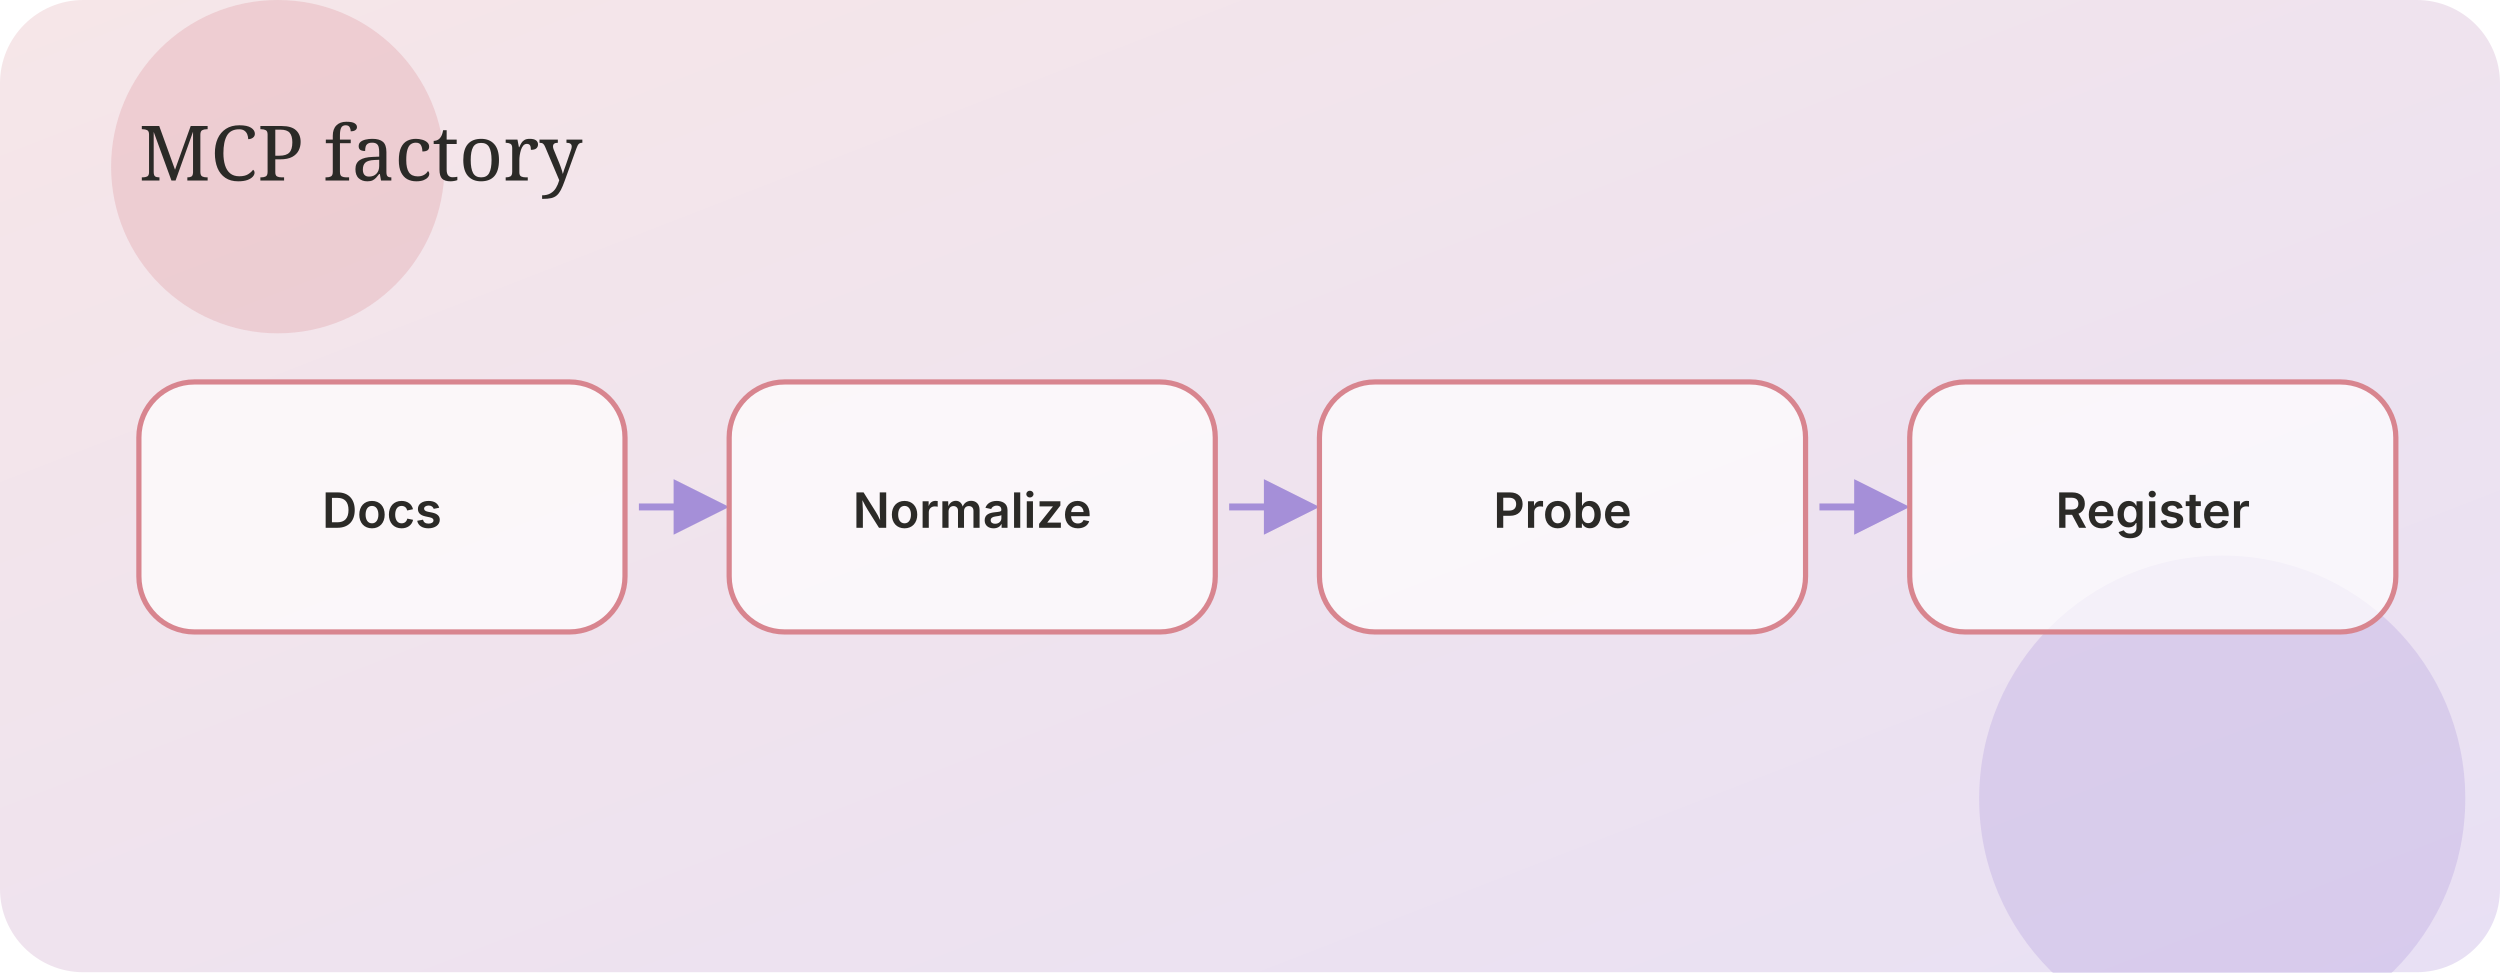
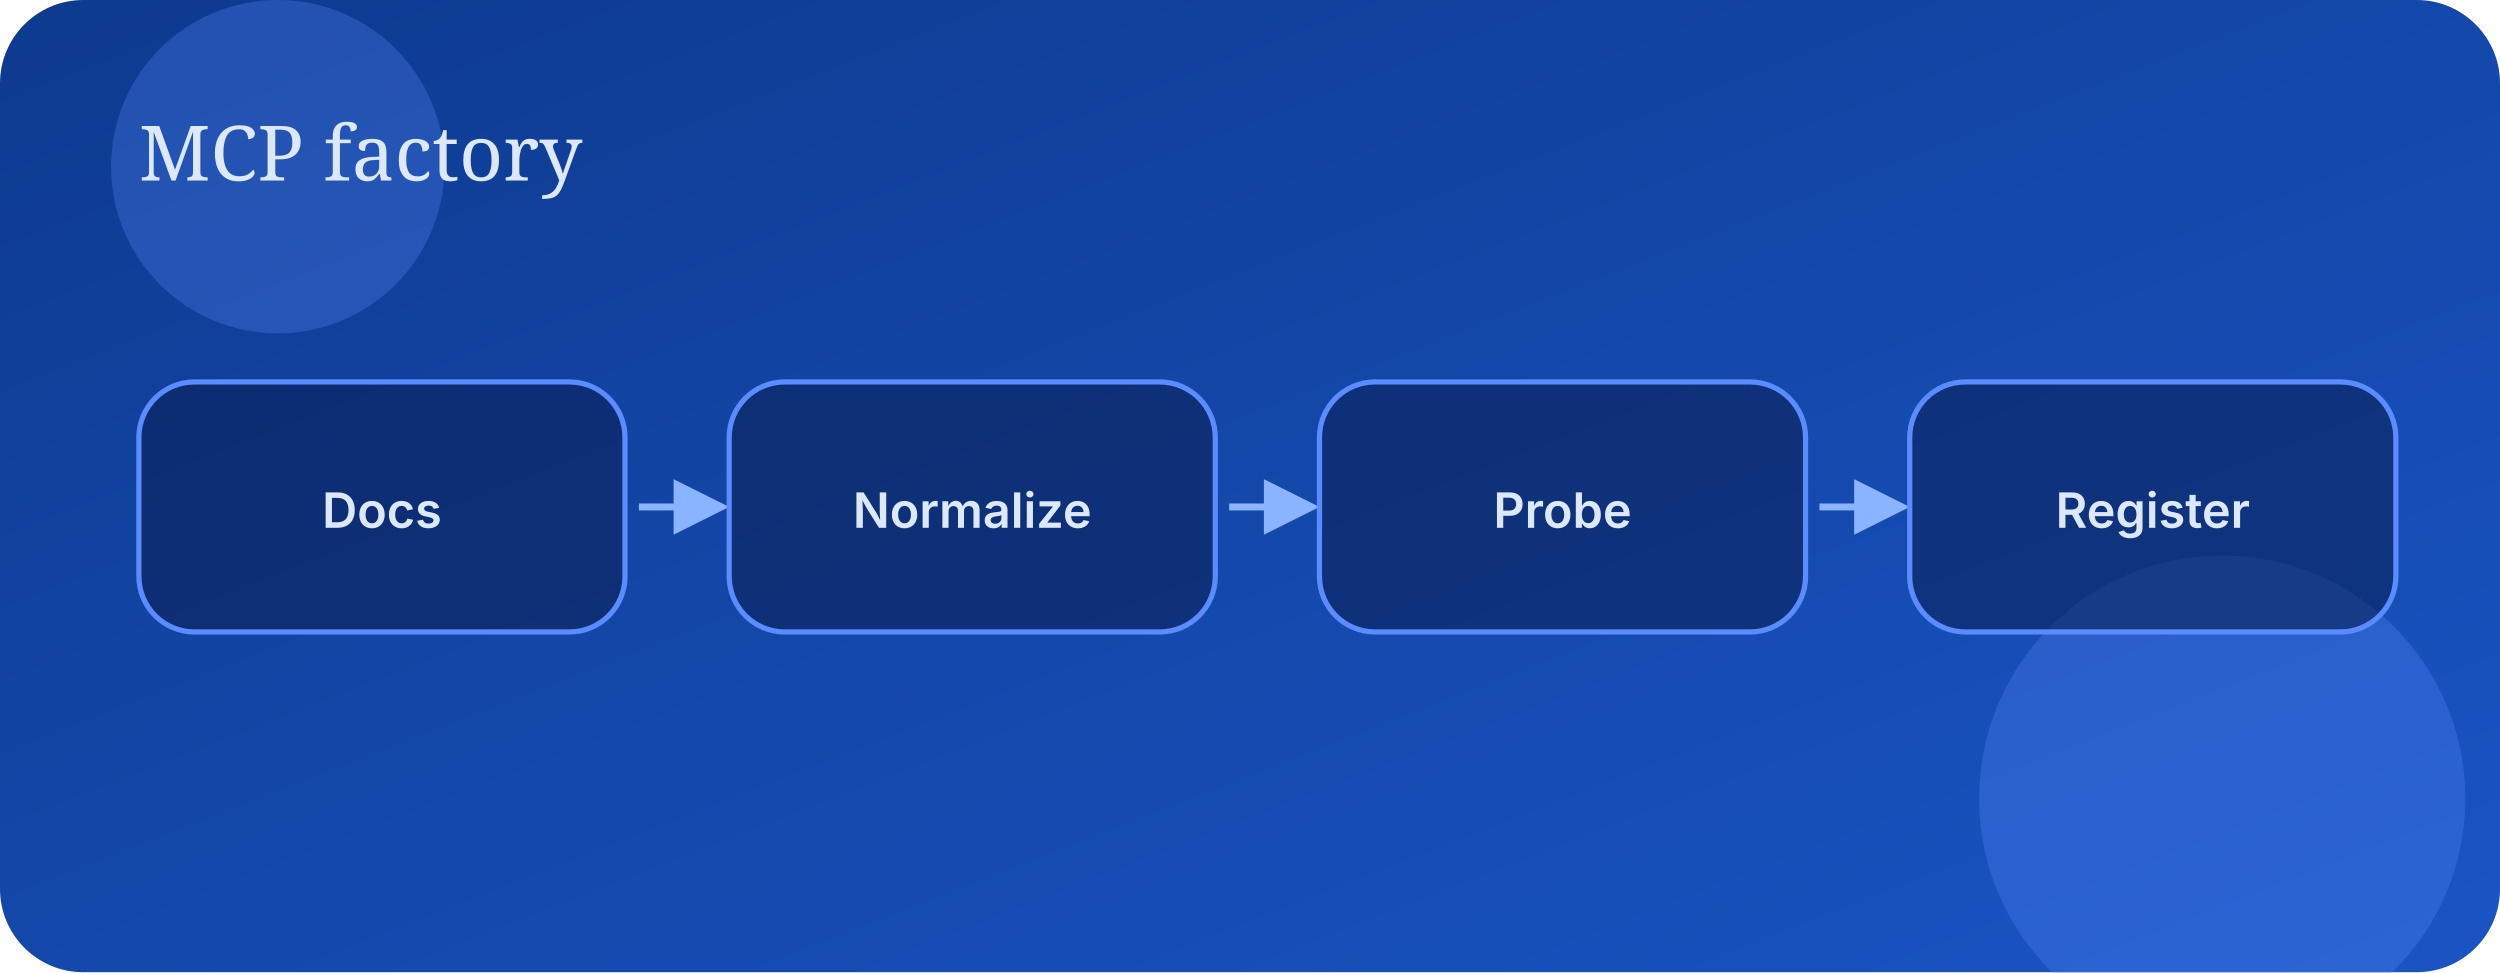
<svg xmlns="http://www.w3.org/2000/svg" viewBox="0 0 720 280" width="720" height="280">
  <defs>
    <linearGradient id="g" x1="0" y1="0" x2="1" y2="1">
-       <stop offset="0" stop-color="#f6e6e8" />
-       <stop offset="1" stop-color="#e8e0f4" />
+       <stop offset="0" stop-color="#0d3a8f" />
+       <stop offset="1" stop-color="#1a55c4" />
    </linearGradient>
    <marker id="arr" markerWidth="8" markerHeight="8" refX="6" refY="4" orient="auto">
-       <path d="M0 0 L8 4 L0 8 z" fill="#a58fd8" />
+       <path d="M0 0 L8 4 L0 8 z" fill="#8ab4ff" />
    </marker>
  </defs>
  <rect width="720" height="280" rx="24" fill="url(#g)" />
-   <circle cx="80" cy="48" r="48" fill="rgba(216,133,143,0.25)" />
-   <circle cx="640" cy="230" r="70" fill="rgba(165,143,216,0.25)" />
-   <text x="40" y="52" font-family="Georgia, serif" font-size="22" fill="#2b2a27">MCP factory</text>
-   <rect x="40" y="110" width="140" height="72" rx="16" fill="rgba(255,255,255,0.7)" stroke="#d8858f" stroke-width="1.5" />
-   <text x="110" y="152" text-anchor="middle" font-family="Inter, sans-serif" font-size="14" font-weight="600" fill="#2b2a27">Docs</text>
-   <path d="M184 146 H206" stroke="#a58fd8" stroke-width="2" marker-end="url(#arr)" />
-   <rect x="210" y="110" width="140" height="72" rx="16" fill="rgba(255,255,255,0.7)" stroke="#d8858f" stroke-width="1.5" />
-   <text x="280" y="152" text-anchor="middle" font-family="Inter, sans-serif" font-size="14" font-weight="600" fill="#2b2a27">Normalize</text>
-   <path d="M354 146 H376" stroke="#a58fd8" stroke-width="2" marker-end="url(#arr)" />
-   <rect x="380" y="110" width="140" height="72" rx="16" fill="rgba(255,255,255,0.7)" stroke="#d8858f" stroke-width="1.5" />
-   <text x="450" y="152" text-anchor="middle" font-family="Inter, sans-serif" font-size="14" font-weight="600" fill="#2b2a27">Probe</text>
-   <path d="M524 146 H546" stroke="#a58fd8" stroke-width="2" marker-end="url(#arr)" />
-   <rect x="550" y="110" width="140" height="72" rx="16" fill="rgba(255,255,255,0.7)" stroke="#d8858f" stroke-width="1.5" />
-   <text x="620" y="152" text-anchor="middle" font-family="Inter, sans-serif" font-size="14" font-weight="600" fill="#2b2a27">Register</text>
+   <circle cx="80" cy="48" r="48" fill="rgba(91,140,255,0.28)" />
+   <circle cx="640" cy="230" r="70" fill="rgba(91,140,255,0.28)" />
+   <text x="40" y="52" font-family="Georgia, serif" font-size="22" fill="#dce8ff">MCP factory</text>
+   <rect x="40" y="110" width="140" height="72" rx="16" fill="rgba(10,30,80,0.55)" stroke="#5b8cff" stroke-width="1.5" />
+   <text x="110" y="152" text-anchor="middle" font-family="Inter, sans-serif" font-size="14" font-weight="600" fill="#dce8ff">Docs</text>
+   <path d="M184 146 H206" stroke="#8ab4ff" stroke-width="2" marker-end="url(#arr)" />
+   <rect x="210" y="110" width="140" height="72" rx="16" fill="rgba(10,30,80,0.55)" stroke="#5b8cff" stroke-width="1.5" />
+   <text x="280" y="152" text-anchor="middle" font-family="Inter, sans-serif" font-size="14" font-weight="600" fill="#dce8ff">Normalize</text>
+   <path d="M354 146 H376" stroke="#8ab4ff" stroke-width="2" marker-end="url(#arr)" />
+   <rect x="380" y="110" width="140" height="72" rx="16" fill="rgba(10,30,80,0.55)" stroke="#5b8cff" stroke-width="1.5" />
+   <text x="450" y="152" text-anchor="middle" font-family="Inter, sans-serif" font-size="14" font-weight="600" fill="#dce8ff">Probe</text>
+   <path d="M524 146 H546" stroke="#8ab4ff" stroke-width="2" marker-end="url(#arr)" />
+   <rect x="550" y="110" width="140" height="72" rx="16" fill="rgba(10,30,80,0.55)" stroke="#5b8cff" stroke-width="1.5" />
+   <text x="620" y="152" text-anchor="middle" font-family="Inter, sans-serif" font-size="14" font-weight="600" fill="#dce8ff">Register</text>
</svg>
